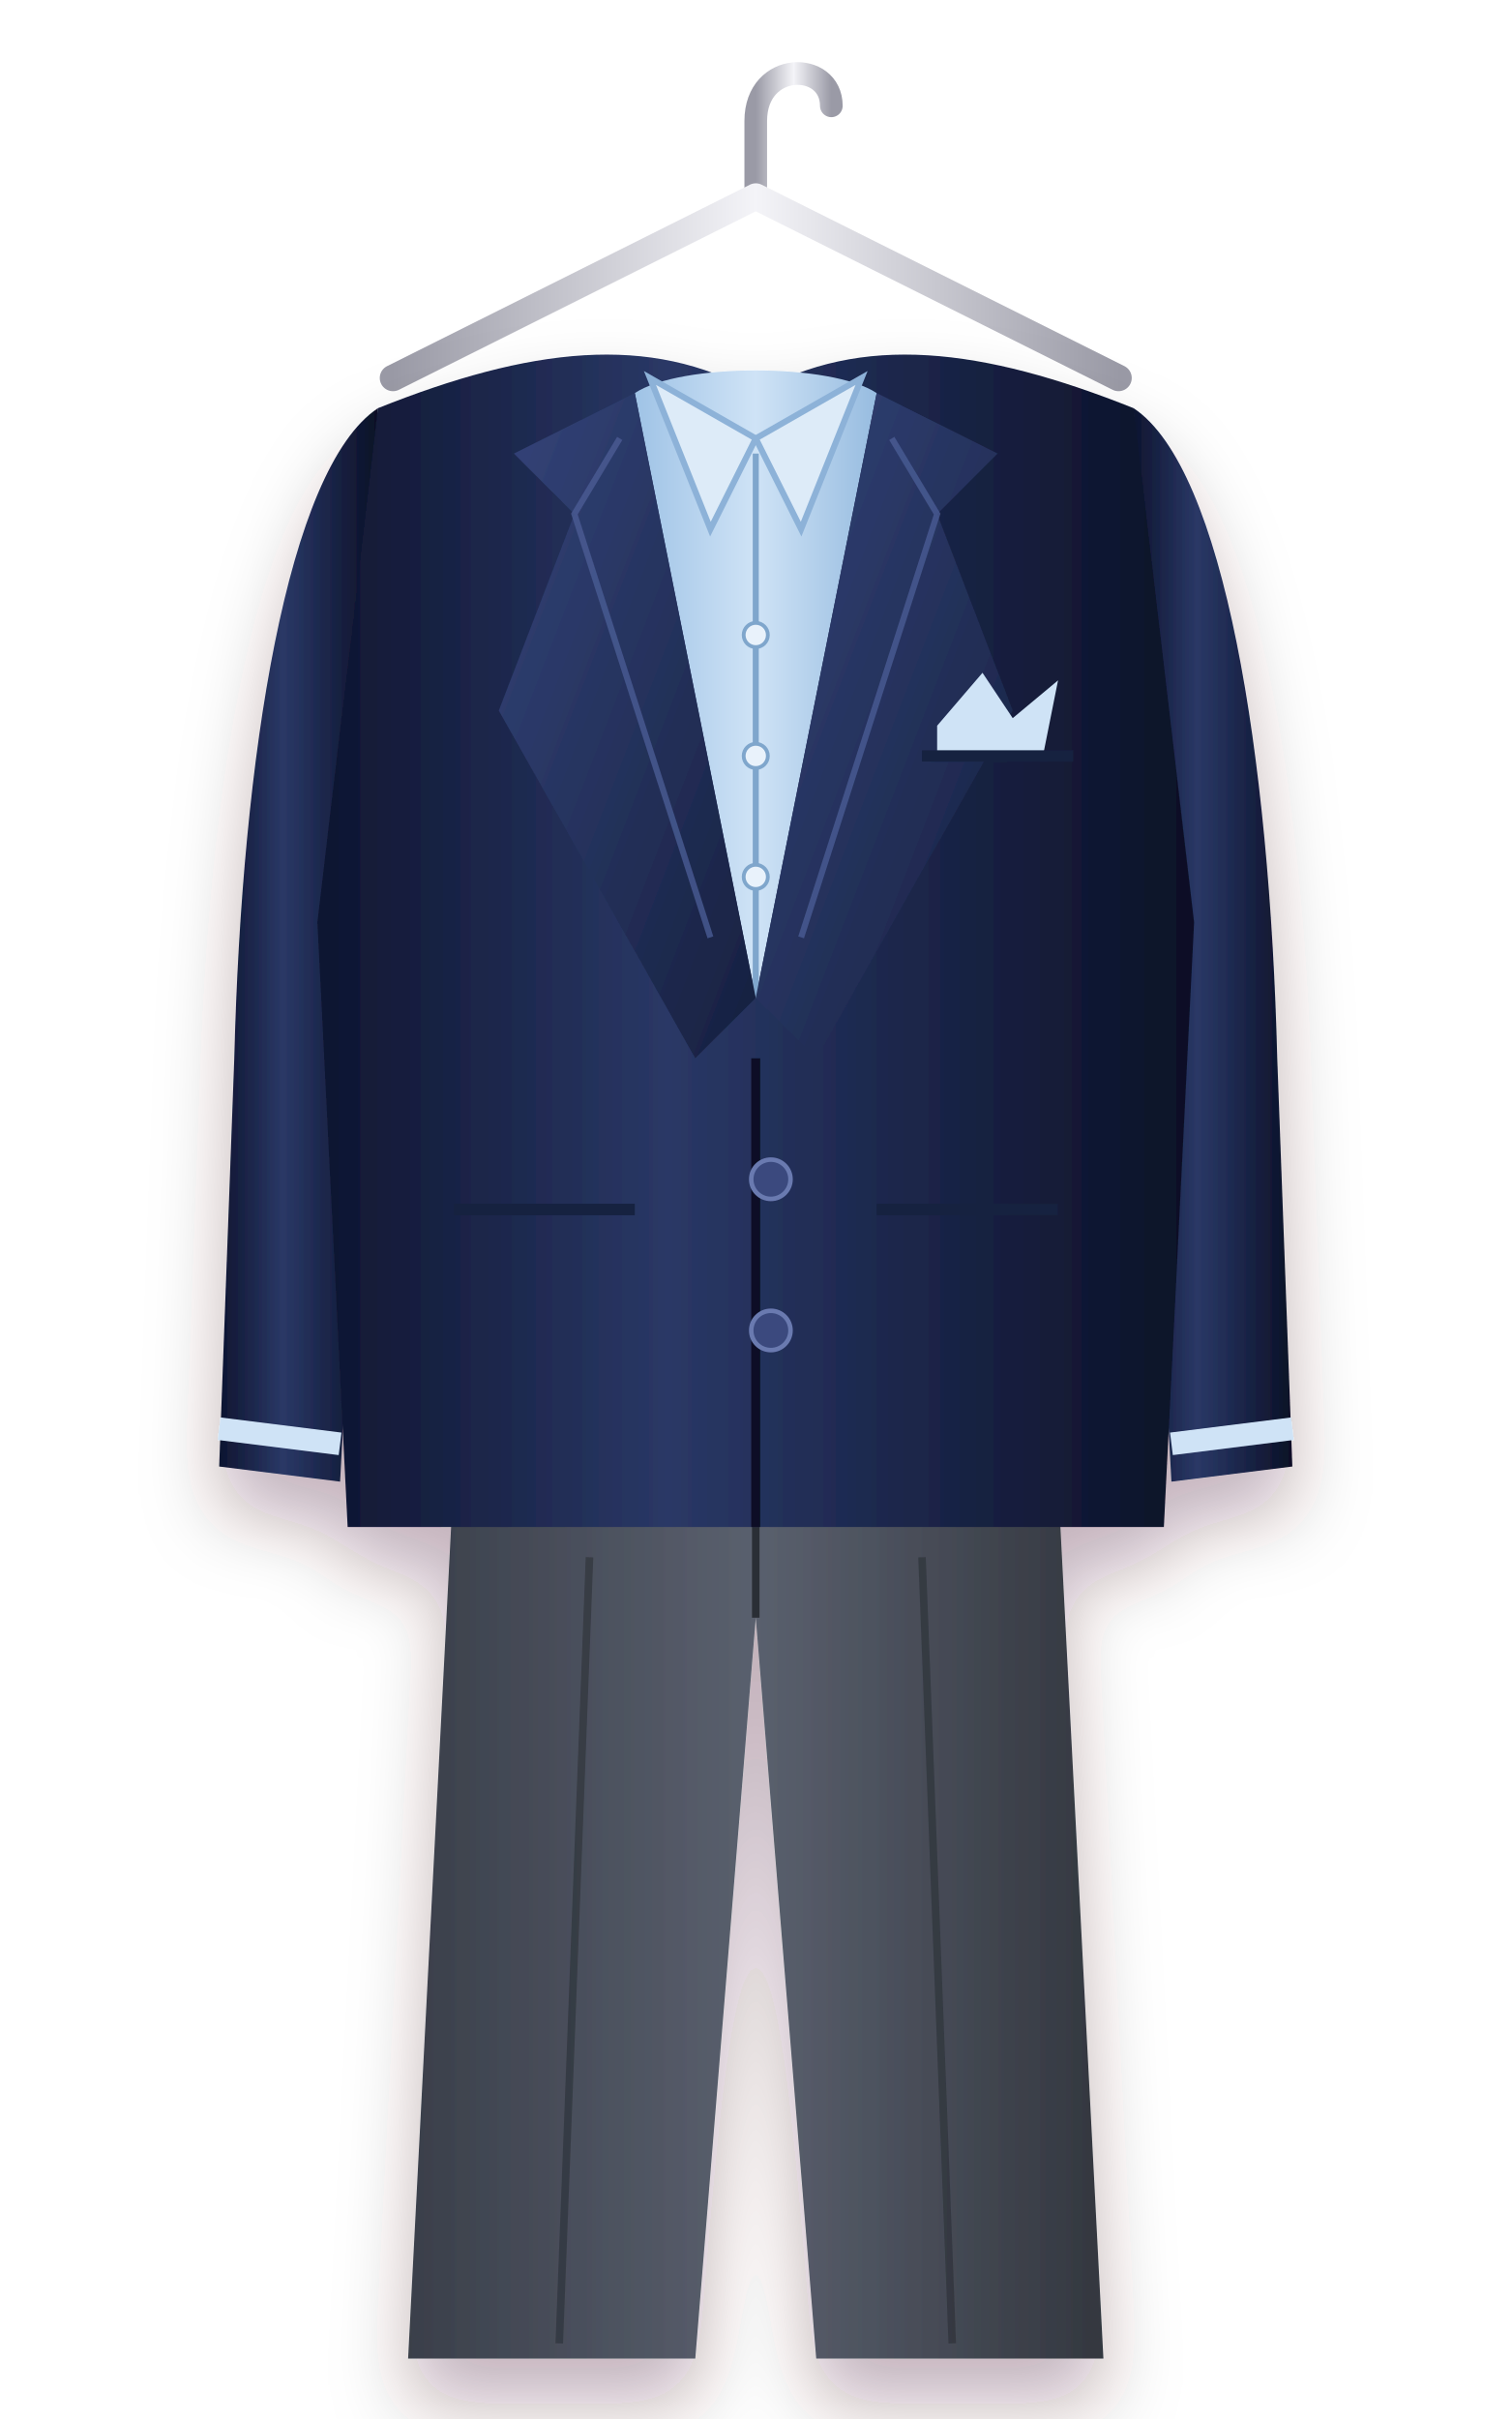
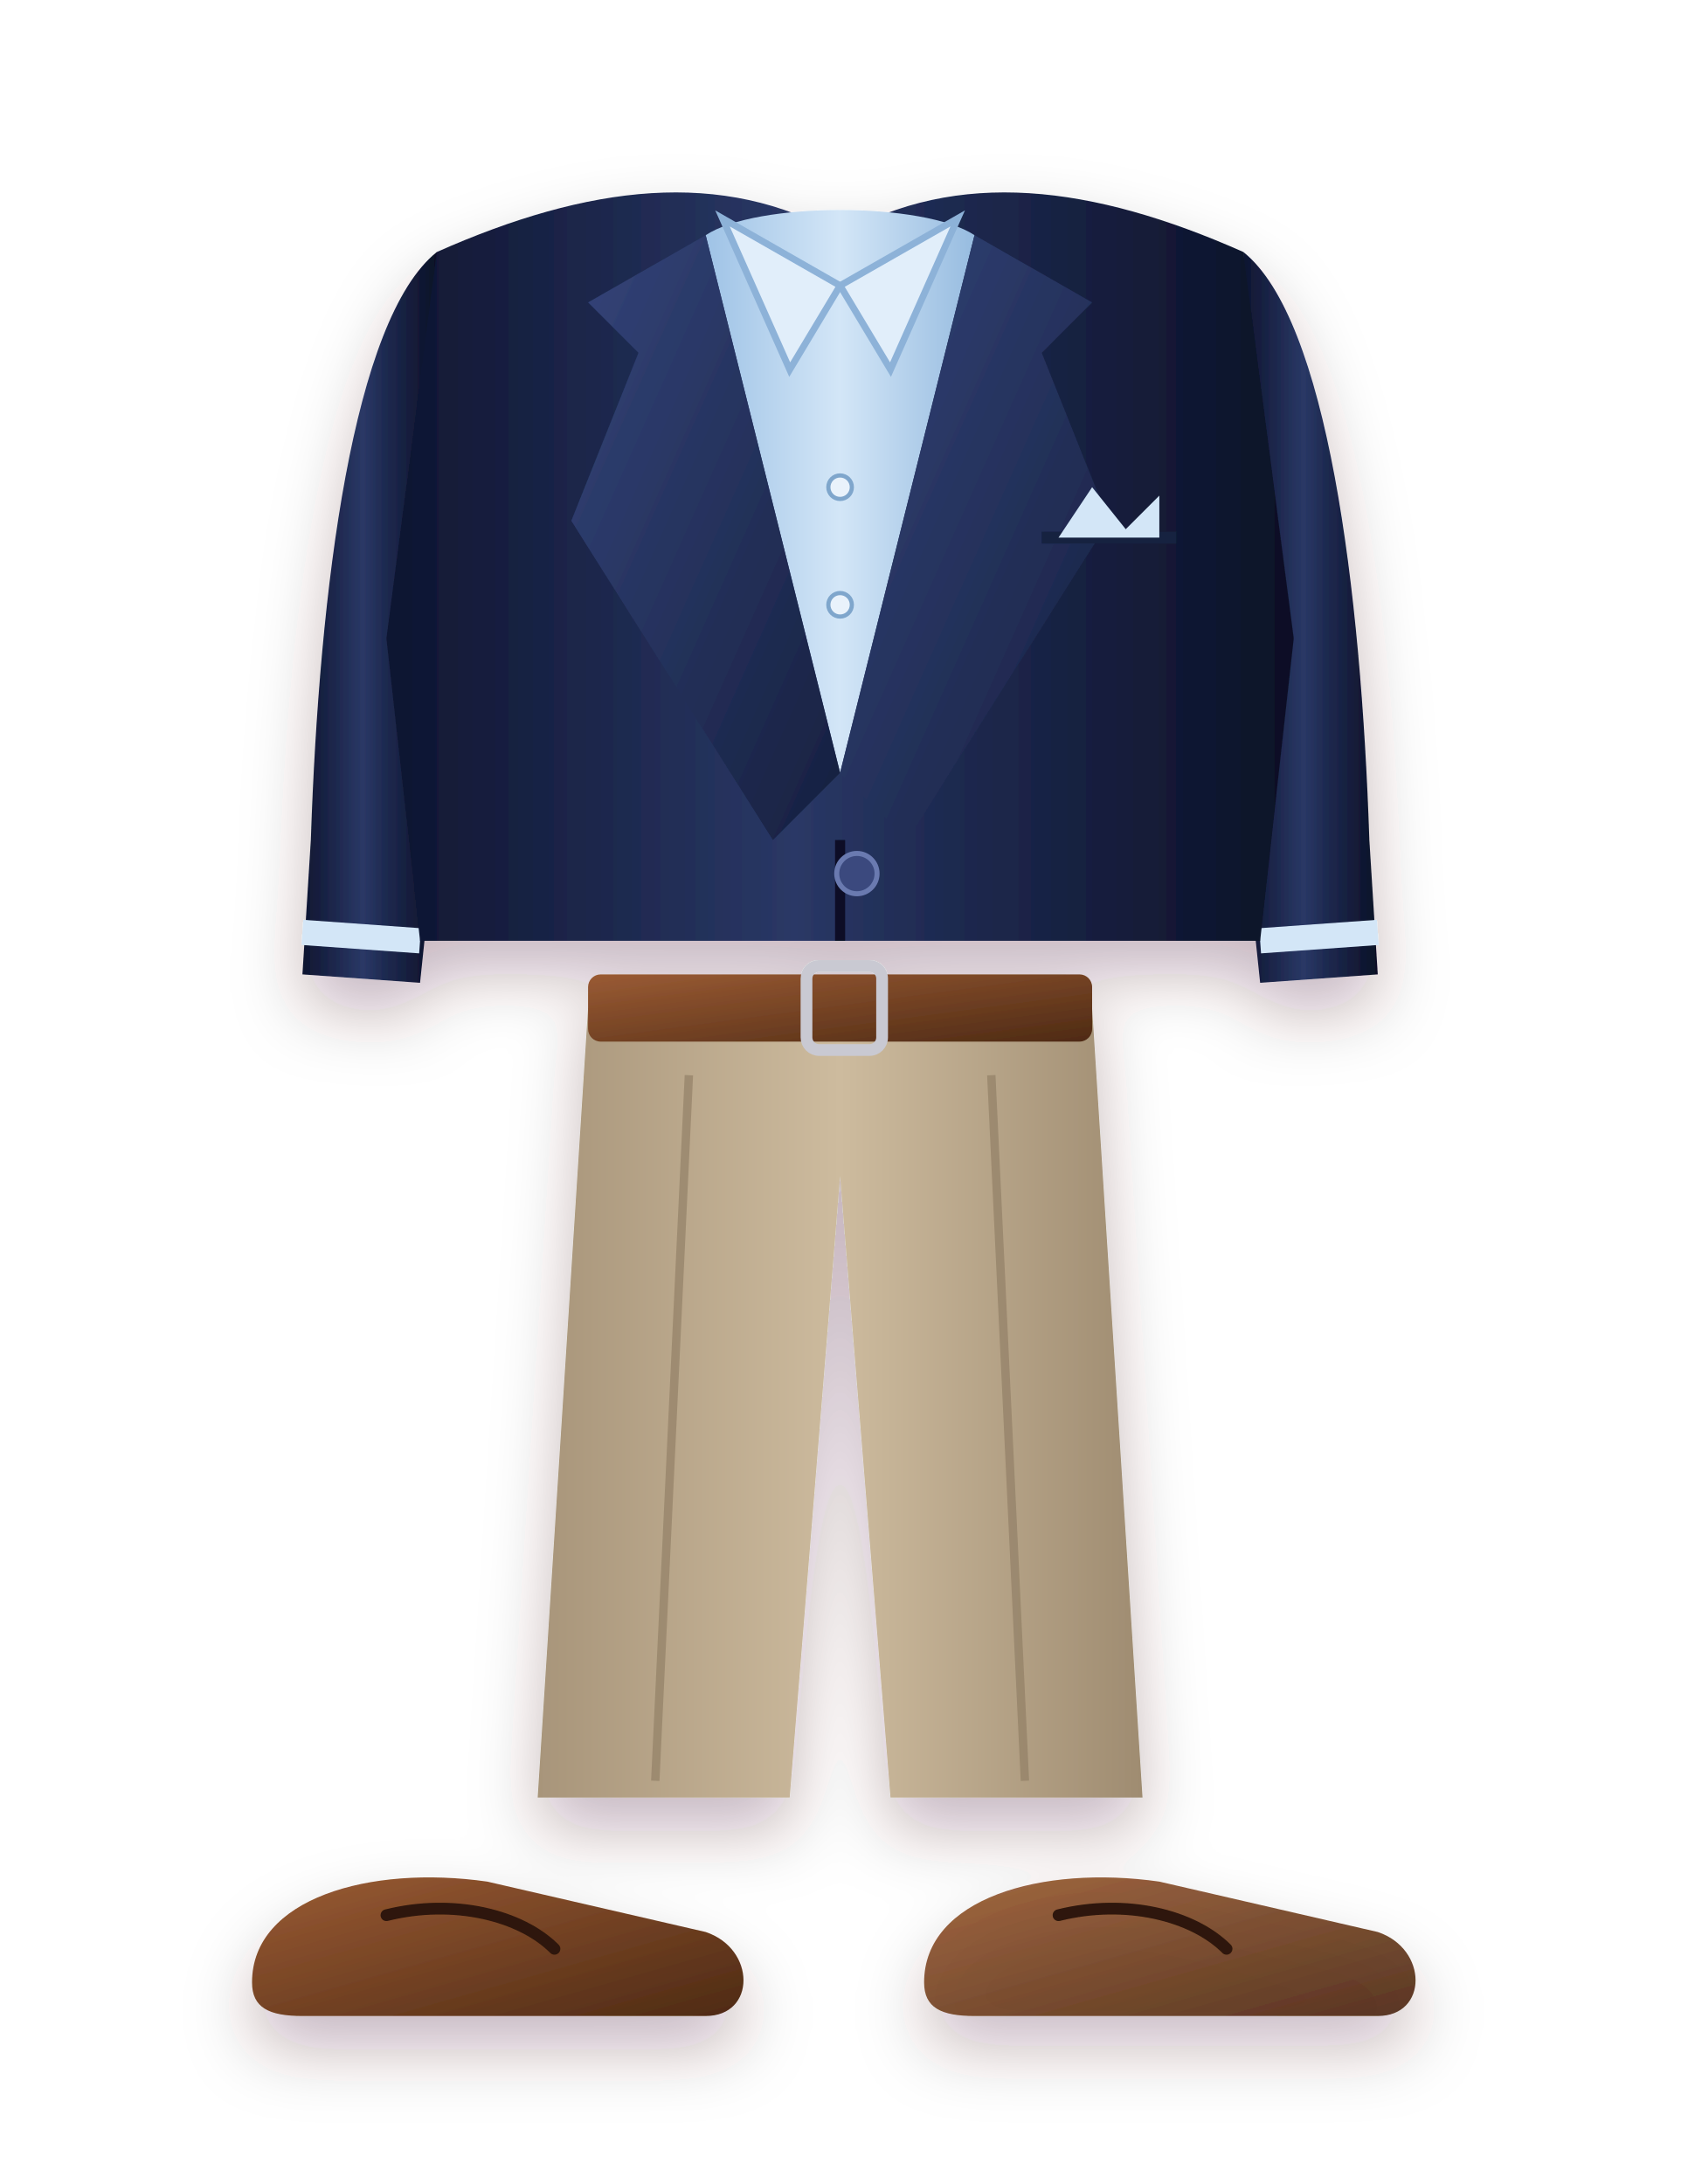
- <svg xmlns="http://www.w3.org/2000/svg" viewBox="0 0 200 320" fill="none">
+ <svg xmlns="http://www.w3.org/2000/svg" viewBox="0 0 200 260" fill="none">
  <defs>
-     <linearGradient id="tWool" x1="0" y1="0" x2="1" y2="0">
+     <linearGradient id="mBlazer" x1="0" y1="0" x2="1" y2="0">
      <stop offset="0" stop-color="#0E1530" />
-       <stop offset="0.4" stop-color="#2A3866" />
+       <stop offset="0.45" stop-color="#2A3866" />
      <stop offset="0.6" stop-color="#1F2B52" />
      <stop offset="1" stop-color="#0B1026" />
    </linearGradient>
-     <linearGradient id="tLapel" x1="0" y1="0" x2="1" y2="1">
+     <linearGradient id="mLapel" x1="0" y1="0" x2="1" y2="1">
      <stop offset="0" stop-color="#34447A" />
      <stop offset="1" stop-color="#16203F" />
    </linearGradient>
-     <linearGradient id="tShirt" x1="0" y1="0" x2="1" y2="0">
+     <linearGradient id="mShirt" x1="0" y1="0" x2="1" y2="0">
      <stop offset="0" stop-color="#9FC3E6" />
-       <stop offset="0.5" stop-color="#CFE3F6" />
+       <stop offset="0.5" stop-color="#D3E6F7" />
      <stop offset="1" stop-color="#97BCE0" />
    </linearGradient>
-     <linearGradient id="tPants" x1="0" y1="0" x2="1" y2="0">
-       <stop offset="0" stop-color="#3A3F4A" />
-       <stop offset="0.5" stop-color="#5A606E" />
-       <stop offset="1" stop-color="#33373F" />
+     <linearGradient id="mChino" x1="0" y1="0" x2="1" y2="0">
+       <stop offset="0" stop-color="#A8957A" />
+       <stop offset="0.5" stop-color="#CDBB9E" />
+       <stop offset="1" stop-color="#9F8C71" />
    </linearGradient>
-     <linearGradient id="tHanger" x1="0" y1="0" x2="1" y2="0">
-       <stop offset="0" stop-color="#9A9AA6" />
-       <stop offset="0.5" stop-color="#F4F4F8" />
-       <stop offset="1" stop-color="#9A9AA6" />
+     <linearGradient id="mLeather" x1="0" y1="0" x2="1" y2="1">
+       <stop offset="0" stop-color="#9A5B34" />
+       <stop offset="1" stop-color="#4E2A14" />
    </linearGradient>
-     <filter id="tShadow" x="-20%" y="-10%" width="140%" height="130%">
-       <feDropShadow dx="0" dy="6" stdDeviation="5" flood-color="#3A0A24" flood-opacity="0.3" />
+     <filter id="mShadow" x="-20%" y="-10%" width="140%" height="130%">
+       <feDropShadow dx="0" dy="4" stdDeviation="4" flood-color="#3A0A24" flood-opacity="0.28" />
    </filter>
  </defs>
-   <path d="M100 26 L100 16 C100 8 110 8 110 14" stroke="url(#tHanger)" stroke-width="3" stroke-linecap="round" />
-   <path d="M52 50 L100 26 L148 50" stroke="url(#tHanger)" stroke-width="3.5" stroke-linecap="round" stroke-linejoin="round" />
-   <g filter="url(#tShadow)">
-     <path d="M60 196 L140 196 L146 312 L108 312 L100 214 L92 312 L54 312 Z" fill="url(#tPants)" />
-     <path d="M78 206 L74 310 M122 206 L126 310" stroke="#2A2E36" stroke-width="1" opacity="0.6" />
-     <path d="M100 214 L100 200" stroke="#2A2E36" stroke-width="1" />
-     <path d="M50 54 C38 62 32 100 31 140 L29 194 L45 196 L48 140 Z" fill="url(#tWool)" />
-     <path d="M150 54 C162 62 168 100 169 140 L171 194 L155 196 L152 140 Z" fill="url(#tWool)" />
-     <path d="M29 189 L45 191 M171 189 L155 191" stroke="#CFE3F6" stroke-width="3" />
-     <path d="M50 54 C70 46 86 44 100 52 C114 44 130 46 150 54 L158 122 L154 202 L46 202 L42 122 Z" fill="url(#tWool)" />
-     <path d="M84 52 L100 132 L116 52 C110 48 90 48 84 52 Z" fill="url(#tShirt)" />
-     <path d="M100 60 L100 132" stroke="#7FA6CC" stroke-width="0.8" />
-     <circle cx="100" cy="84" r="1.6" fill="#E9F2FB" stroke="#7FA6CC" stroke-width="0.5" />
-     <circle cx="100" cy="100" r="1.6" fill="#E9F2FB" stroke="#7FA6CC" stroke-width="0.5" />
-     <circle cx="100" cy="116" r="1.6" fill="#E9F2FB" stroke="#7FA6CC" stroke-width="0.5" />
-     <path d="M86 50 L94 70 L100 58 Z" fill="#DDEBF8" stroke="#8DB2D8" stroke-width="0.8" />
-     <path d="M114 50 L106 70 L100 58 Z" fill="#DDEBF8" stroke="#8DB2D8" stroke-width="0.8" />
-     <path d="M84 52 L100 132 L92 140 L66 94 L76 68 L68 60 Z" fill="url(#tLapel)" />
-     <path d="M116 52 L100 132 L108 140 L134 94 L124 68 L132 60 Z" fill="url(#tLapel)" />
-     <path d="M82 58 L76 68 L94 124" stroke="#4A5B94" stroke-width="0.8" opacity="0.8" />
-     <path d="M118 58 L124 68 L106 124" stroke="#4A5B94" stroke-width="0.8" opacity="0.8" />
-     <path d="M100 140 L100 202" stroke="#0B1026" stroke-width="1.2" />
-     <circle cx="102" cy="156" r="2.6" fill="#3A4A7E" stroke="#6A7AB0" stroke-width="0.6" />
-     <circle cx="102" cy="176" r="2.6" fill="#3A4A7E" stroke="#6A7AB0" stroke-width="0.6" />
-     <path d="M124 96 L130 89 L134 95 L140 90 L138 100 L124 100 Z" fill="#CFE3F6" />
-     <path d="M122 100 L142 100" stroke="#16203F" stroke-width="1.5" />
-     <path d="M60 160 L84 160 M116 160 L140 160" stroke="#16203F" stroke-width="1.5" />
+   <g filter="url(#mShadow)">
+     <path d="M70 120 L130 120 L136 214 L106 214 L100 140 L94 214 L64 214 Z" fill="url(#mChino)" />
+     <rect x="70" y="116" width="60" height="8" rx="1.5" fill="url(#mLeather)" />
+     <rect x="96" y="115" width="9" height="10" rx="1.5" fill="none" stroke="#C9C9D2" stroke-width="1.4" />
+     <path d="M82 128 L78 212 M118 128 L122 212" stroke="#8C7A60" stroke-width="1" opacity="0.6" />
+     <path d="M52 30 C42 38 38 70 37 100 L36 116 L50 117 L52 98 Z" fill="url(#mBlazer)" />
+     <path d="M148 30 C158 38 162 70 163 100 L164 116 L150 117 L148 98 Z" fill="url(#mBlazer)" />
+     <path d="M36 111 L50 112 M164 111 L150 112" stroke="#D3E6F7" stroke-width="3" />
+     <path d="M52 30 C70 22 86 20 100 28 C114 20 130 22 148 30 L154 76 L150 112 L50 112 L46 76 Z" fill="url(#mBlazer)" />
+     <path d="M84 28 L100 92 L116 28 C110 24 90 24 84 28 Z" fill="url(#mShirt)" />
+     <path d="M86 26 L94 44 L100 34 Z" fill="#E1EEFA" stroke="#8DB2D8" stroke-width="0.8" />
+     <path d="M114 26 L106 44 L100 34 Z" fill="#E1EEFA" stroke="#8DB2D8" stroke-width="0.8" />
+     <circle cx="100" cy="58" r="1.4" fill="#E9F2FB" stroke="#7FA6CC" stroke-width="0.5" />
+     <circle cx="100" cy="72" r="1.4" fill="#E9F2FB" stroke="#7FA6CC" stroke-width="0.5" />
+     <path d="M84 28 L100 92 L92 100 L68 62 L76 42 L70 36 Z" fill="url(#mLapel)" />
+     <path d="M116 28 L100 92 L108 100 L132 62 L124 42 L130 36 Z" fill="url(#mLapel)" />
+     <path d="M100 100 L100 112" stroke="#0B1026" stroke-width="1.2" />
+     <circle cx="102" cy="104" r="2.4" fill="#3A4A7E" stroke="#6A7AB0" stroke-width="0.6" />
+     <path d="M124 64 L140 64" stroke="#16203F" stroke-width="1.4" />
+     <path d="M126 64 L130 58 L134 63 L138 59 L138 64 Z" fill="#D3E6F7" />
+     <path d="M30 236 C30 226 44 222 58 224 L84 230 C90 232 90 240 84 240 L36 240 C32 240 30 239 30 236 Z" fill="url(#mLeather)" />
+     <path d="M46 228 C54 226 62 228 66 232" stroke="#2E170A" stroke-width="1.4" stroke-linecap="round" />
+     <path d="M110 236 C110 226 124 222 138 224 L164 230 C170 232 170 240 164 240 L116 240 C112 240 110 239 110 236 Z" fill="url(#mLeather)" opacity="0.92" />
+     <path d="M126 228 C134 226 142 228 146 232" stroke="#2E170A" stroke-width="1.4" stroke-linecap="round" />
  </g>
</svg>
